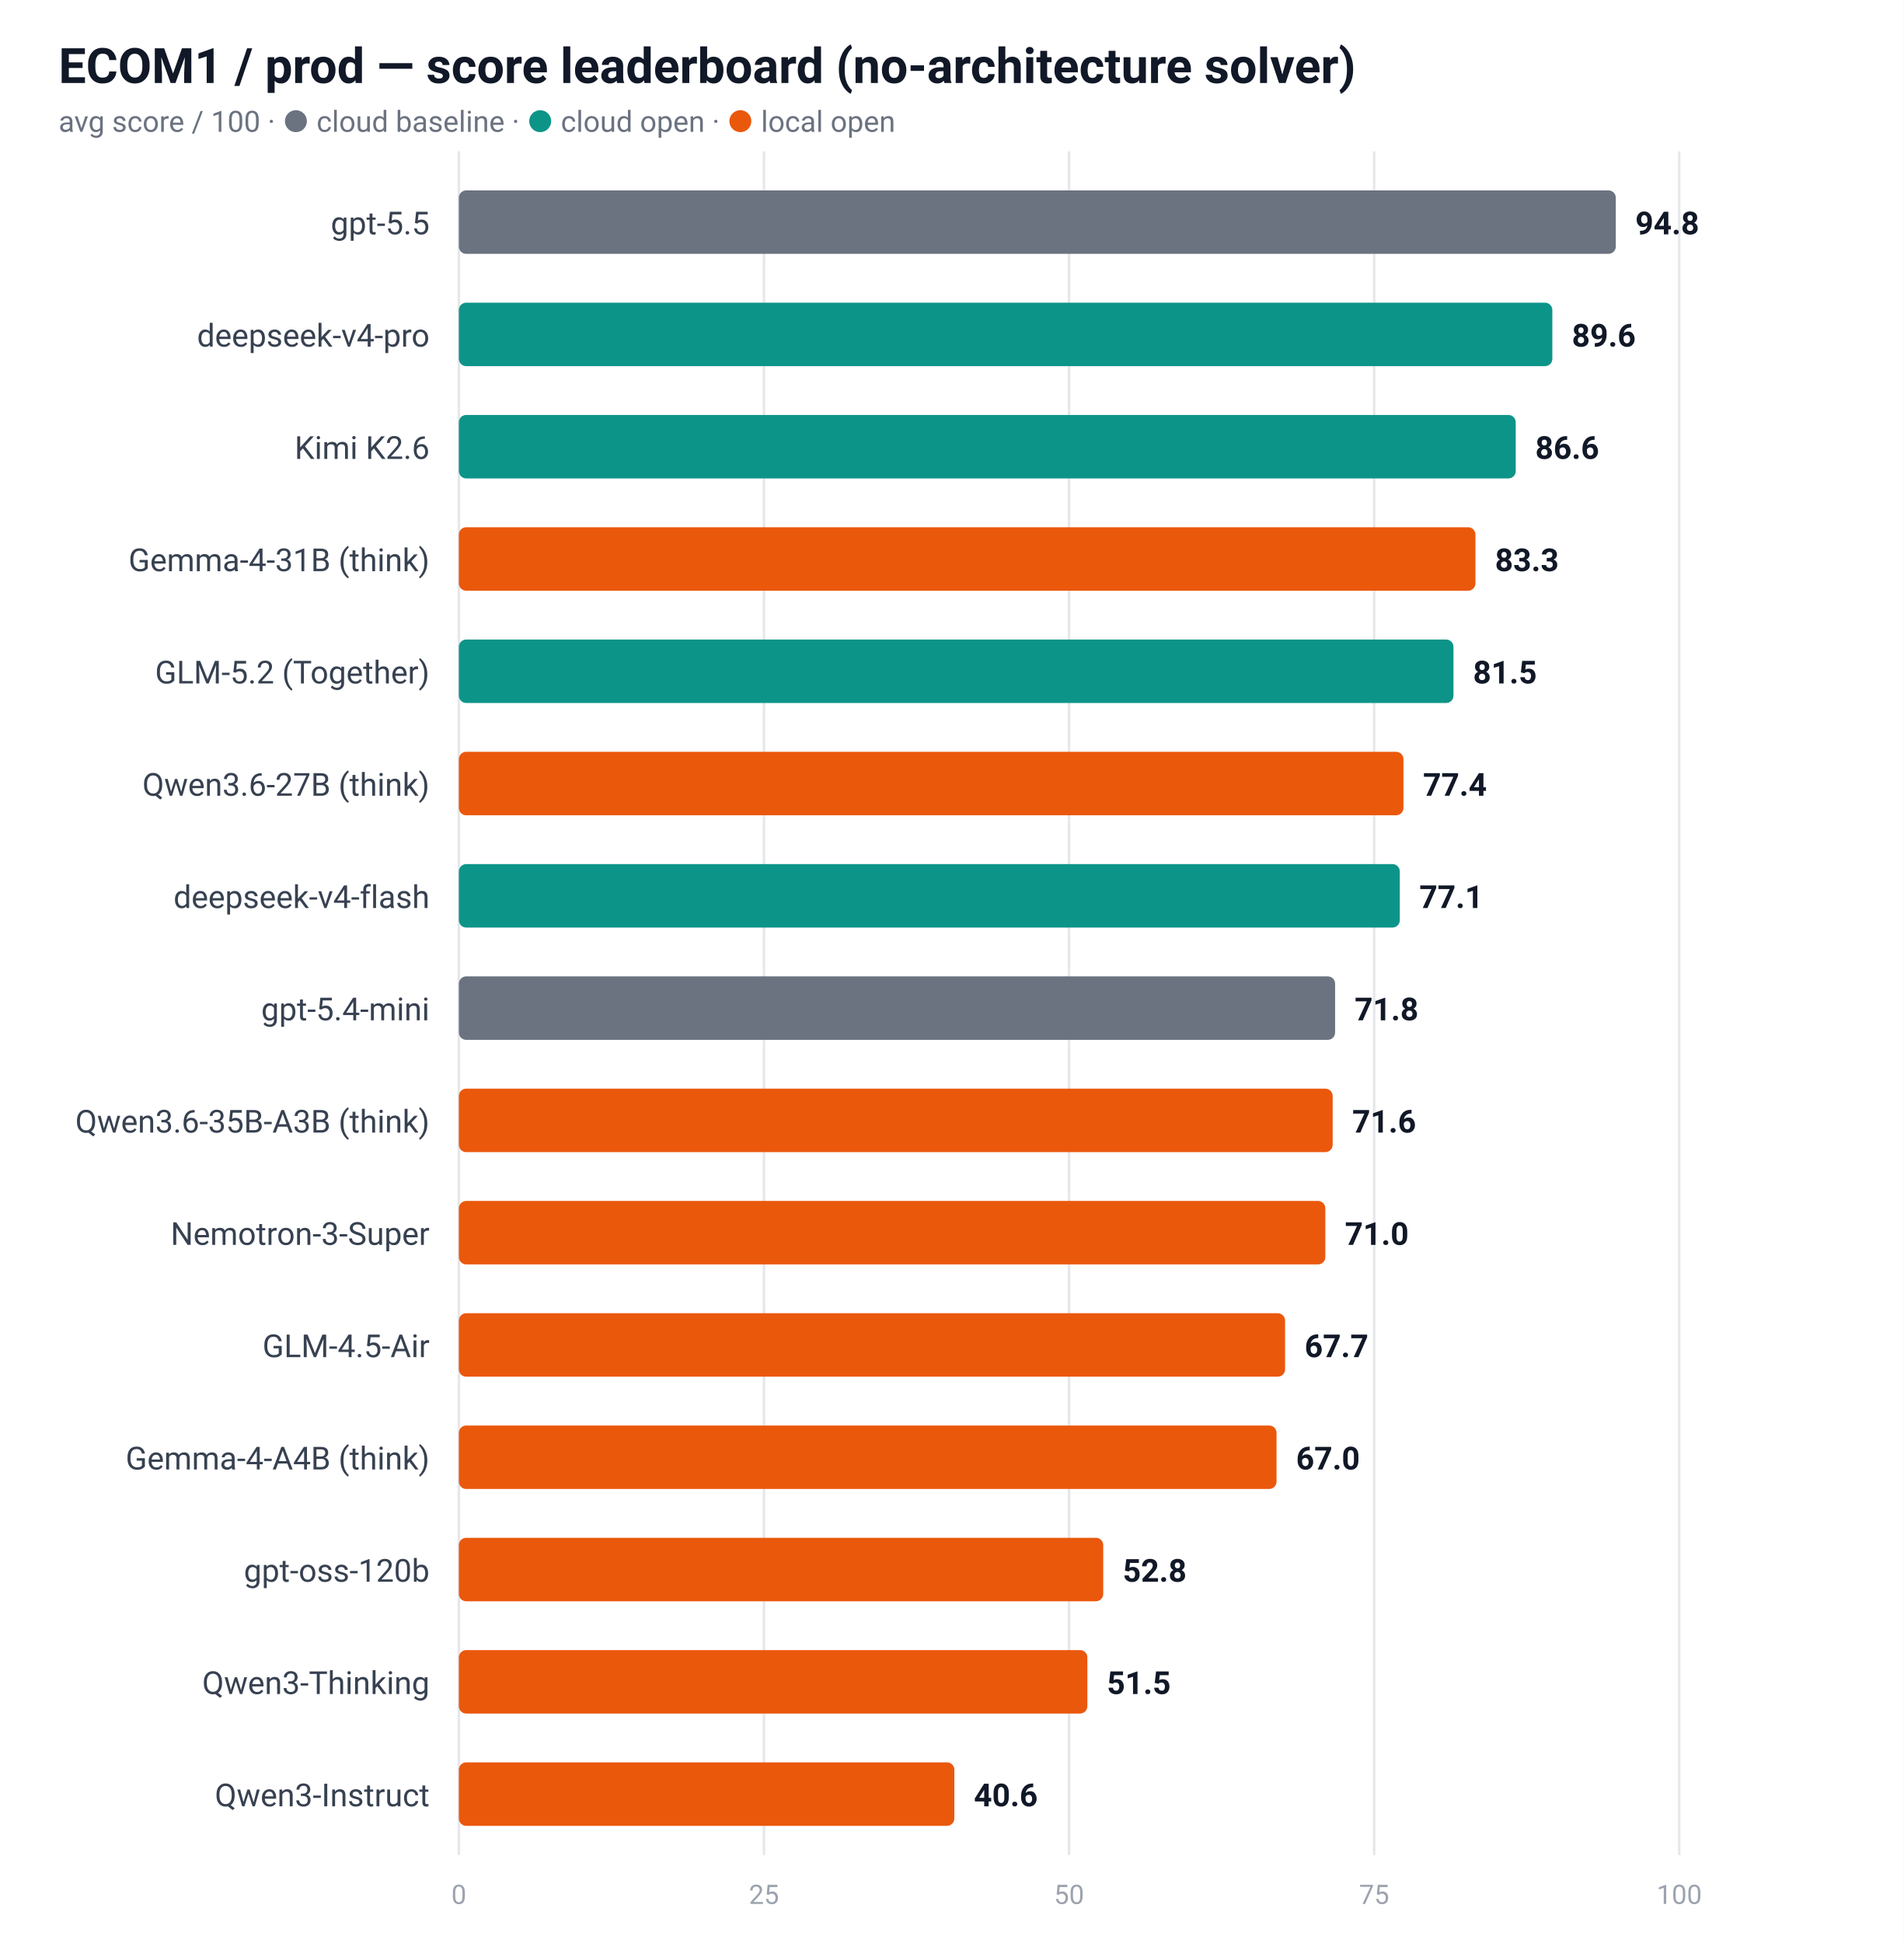
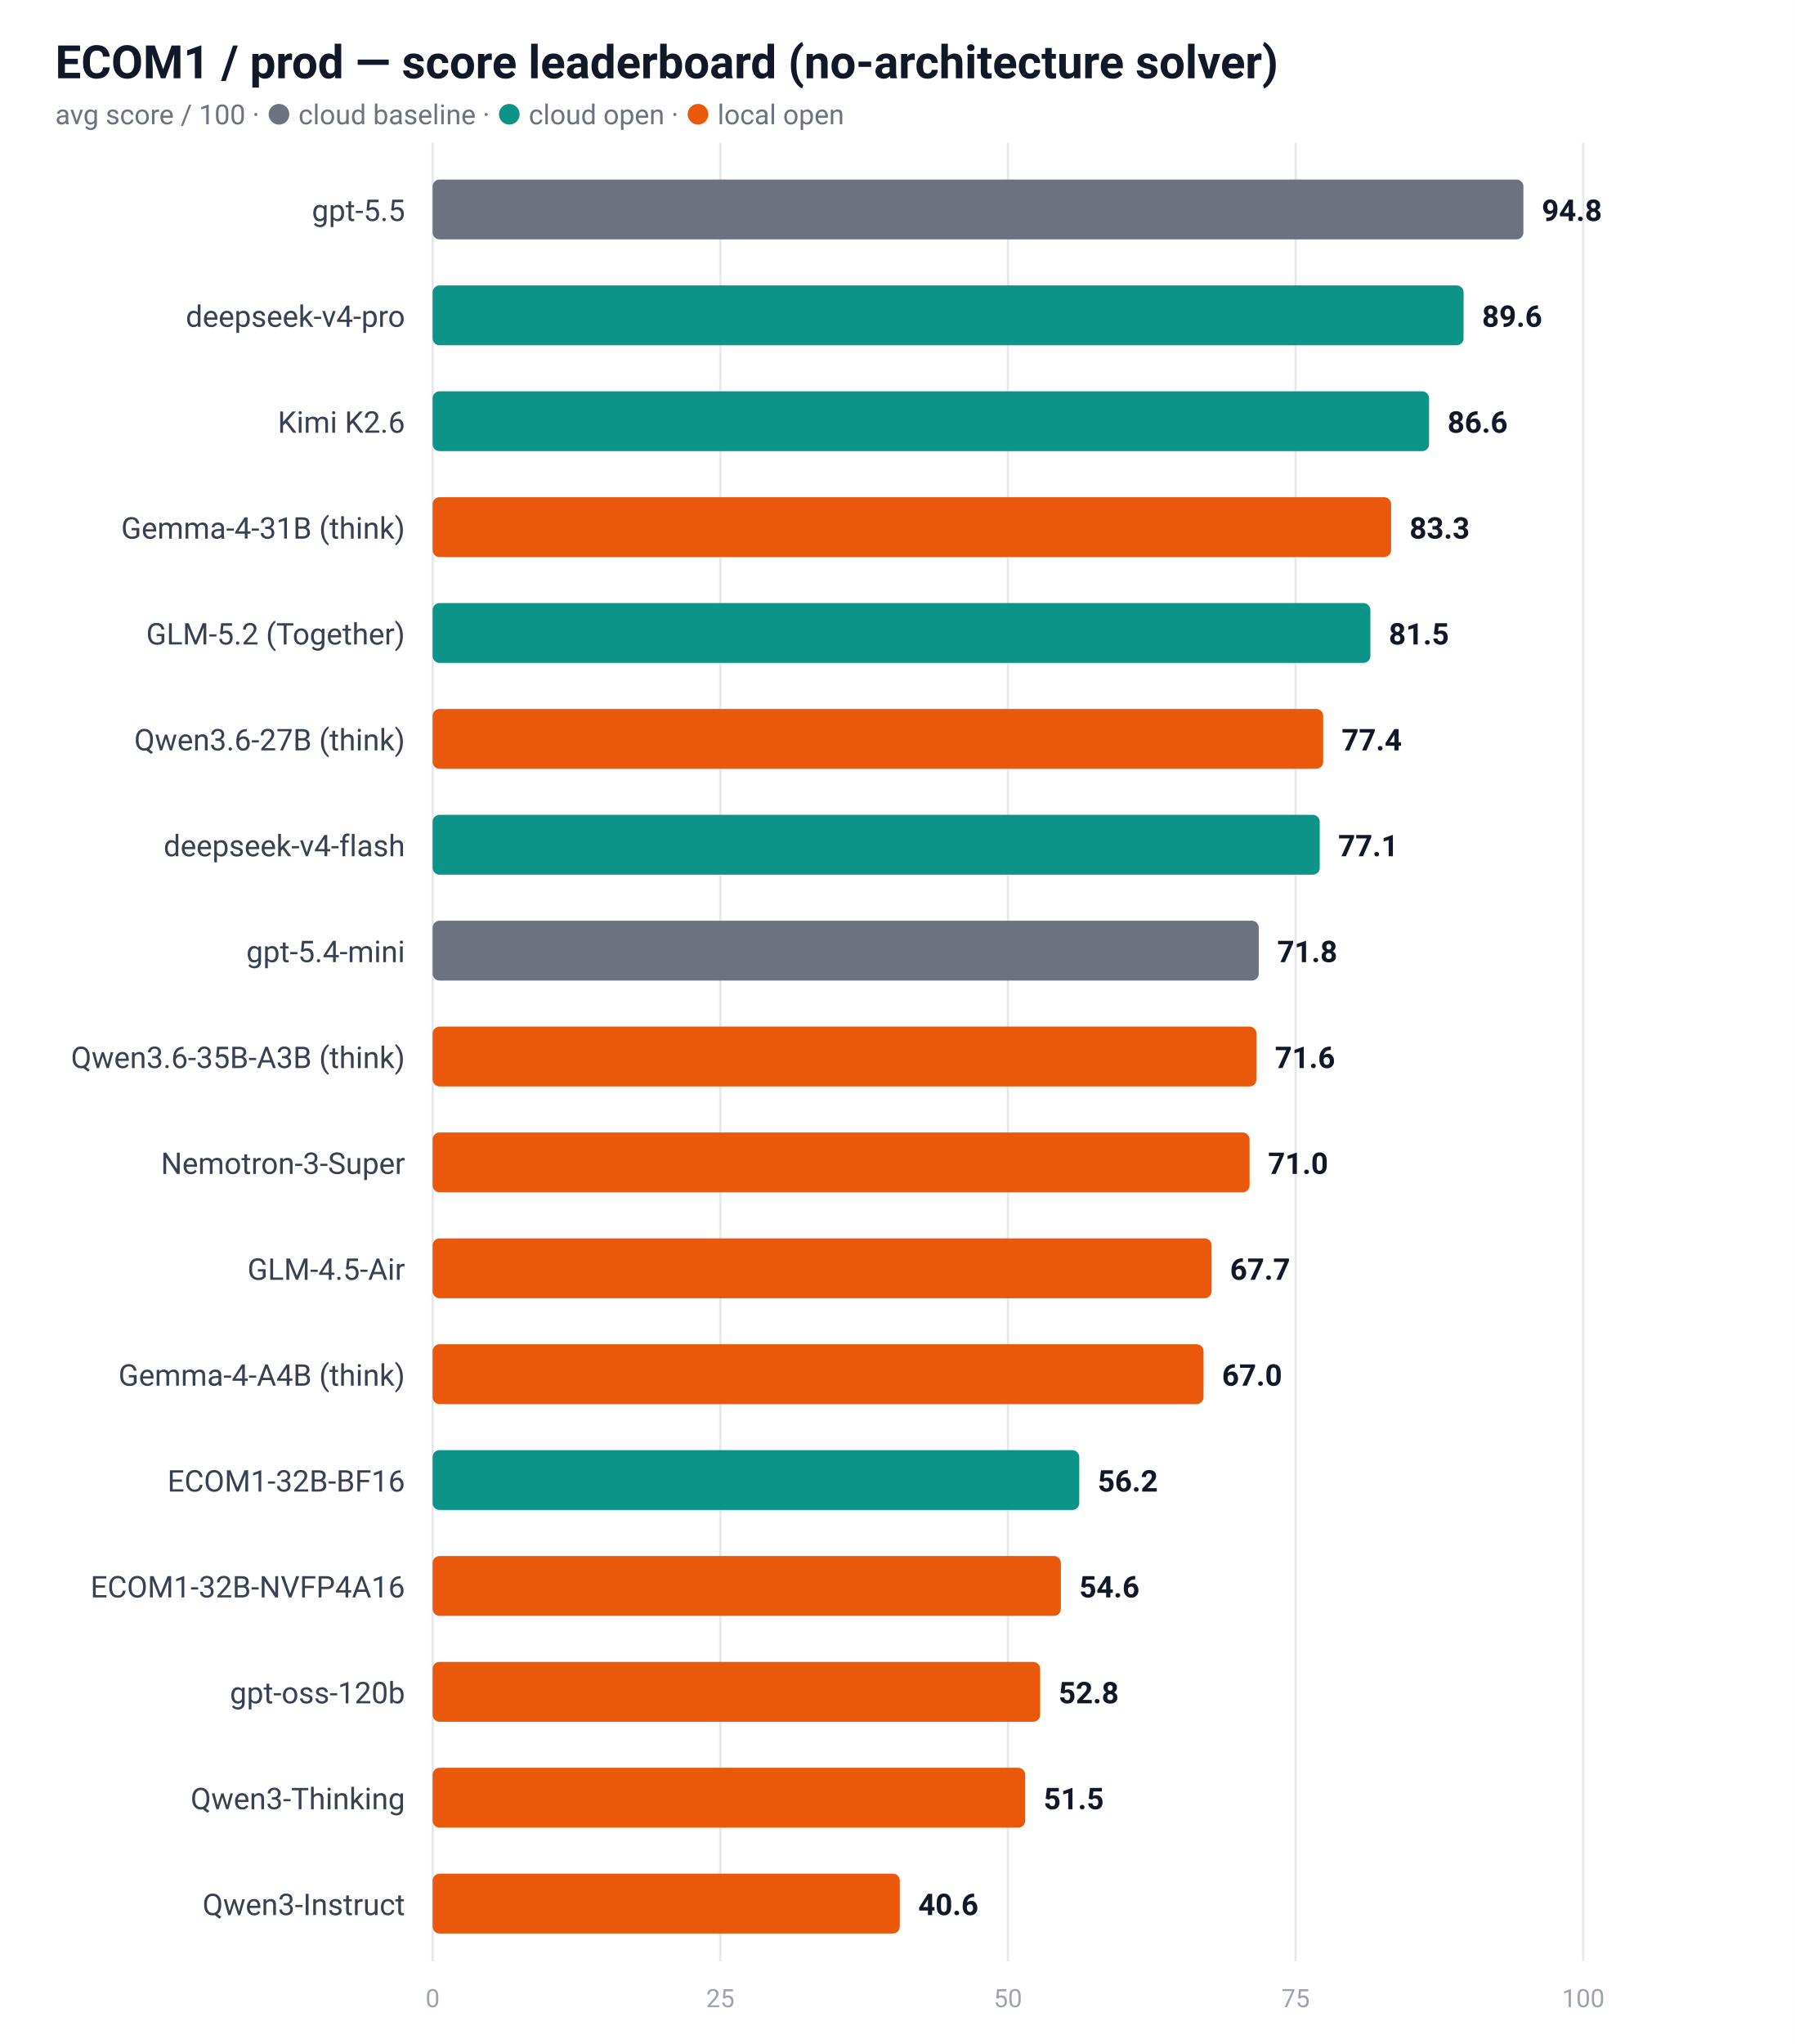
- <svg xmlns="http://www.w3.org/2000/svg" width="780" height="796" font-family="-apple-system,Segoe UI,Roboto,sans-serif">
-   <rect width="780" height="796" fill="#ffffff" />
+ <svg xmlns="http://www.w3.org/2000/svg" width="780" height="888" font-family="-apple-system,Segoe UI,Roboto,sans-serif">
+   <rect width="780" height="888" fill="#ffffff" />
  <text x="24" y="34" font-size="20" font-weight="700" fill="#111827">ECOM1 / prod — score leaderboard (no-architecture solver)</text>
  <text x="24" y="54" font-size="12" fill="#6b7280">avg score / 100 · <tspan fill="#6b7280">●</tspan> cloud baseline · <tspan fill="#0d9488">●</tspan> cloud open · <tspan fill="#ea580c">●</tspan> local open</text>
-   <line x1="188" y1="62" x2="188" y2="760" stroke="#e5e7eb" />
-   <text x="188" y="780" font-size="11" fill="#9ca3af" text-anchor="middle">0</text>
-   <line x1="313" y1="62" x2="313" y2="760" stroke="#e5e7eb" />
-   <text x="313" y="780" font-size="11" fill="#9ca3af" text-anchor="middle">25</text>
-   <line x1="438" y1="62" x2="438" y2="760" stroke="#e5e7eb" />
-   <text x="438" y="780" font-size="11" fill="#9ca3af" text-anchor="middle">50</text>
-   <line x1="563" y1="62" x2="563" y2="760" stroke="#e5e7eb" />
-   <text x="563" y="780" font-size="11" fill="#9ca3af" text-anchor="middle">75</text>
-   <line x1="688" y1="62" x2="688" y2="760" stroke="#e5e7eb" />
-   <text x="688" y="780" font-size="11" fill="#9ca3af" text-anchor="middle">100</text>
+   <line x1="188" y1="62" x2="188" y2="852" stroke="#e5e7eb" />
+   <text x="188" y="872" font-size="11" fill="#9ca3af" text-anchor="middle">0</text>
+   <line x1="313" y1="62" x2="313" y2="852" stroke="#e5e7eb" />
+   <text x="313" y="872" font-size="11" fill="#9ca3af" text-anchor="middle">25</text>
+   <line x1="438" y1="62" x2="438" y2="852" stroke="#e5e7eb" />
+   <text x="438" y="872" font-size="11" fill="#9ca3af" text-anchor="middle">50</text>
+   <line x1="563" y1="62" x2="563" y2="852" stroke="#e5e7eb" />
+   <text x="563" y="872" font-size="11" fill="#9ca3af" text-anchor="middle">75</text>
+   <line x1="688" y1="62" x2="688" y2="852" stroke="#e5e7eb" />
+   <text x="688" y="872" font-size="11" fill="#9ca3af" text-anchor="middle">100</text>
  <text x="176" y="96" font-size="13" fill="#374151" text-anchor="end">gpt-5.5</text>
  <rect x="188" y="78" width="474" height="26" rx="3" fill="#6b7280" />
  <text x="670" y="96" font-size="13" font-weight="700" fill="#111827">94.8</text>
  <text x="176" y="142" font-size="13" fill="#374151" text-anchor="end">deepseek-v4-pro</text>
  <rect x="188" y="124" width="448" height="26" rx="3" fill="#0d9488" />
  <text x="644" y="142" font-size="13" font-weight="700" fill="#111827">89.6</text>
  <text x="176" y="188" font-size="13" fill="#374151" text-anchor="end">Kimi K2.6</text>
  <rect x="188" y="170" width="433" height="26" rx="3" fill="#0d9488" />
  <text x="629" y="188" font-size="13" font-weight="700" fill="#111827">86.6</text>
  <text x="176" y="234" font-size="13" fill="#374151" text-anchor="end">Gemma-4-31B (think)</text>
  <rect x="188" y="216" width="416.5" height="26" rx="3" fill="#ea580c" />
  <text x="612.5" y="234" font-size="13" font-weight="700" fill="#111827">83.3</text>
  <text x="176" y="280" font-size="13" fill="#374151" text-anchor="end">GLM-5.2 (Together)</text>
  <rect x="188" y="262" width="407.5" height="26" rx="3" fill="#0d9488" />
  <text x="603.5" y="280" font-size="13" font-weight="700" fill="#111827">81.5</text>
  <text x="176" y="326" font-size="13" fill="#374151" text-anchor="end">Qwen3.6-27B (think)</text>
  <rect x="188" y="308" width="387" height="26" rx="3" fill="#ea580c" />
  <text x="583" y="326" font-size="13" font-weight="700" fill="#111827">77.4</text>
  <text x="176" y="372" font-size="13" fill="#374151" text-anchor="end">deepseek-v4-flash</text>
  <rect x="188" y="354" width="385.5" height="26" rx="3" fill="#0d9488" />
  <text x="581.5" y="372" font-size="13" font-weight="700" fill="#111827">77.1</text>
  <text x="176" y="418" font-size="13" fill="#374151" text-anchor="end">gpt-5.4-mini</text>
  <rect x="188" y="400" width="359" height="26" rx="3" fill="#6b7280" />
  <text x="555" y="418" font-size="13" font-weight="700" fill="#111827">71.8</text>
  <text x="176" y="464" font-size="13" fill="#374151" text-anchor="end">Qwen3.6-35B-A3B (think)</text>
  <rect x="188" y="446" width="358" height="26" rx="3" fill="#ea580c" />
  <text x="554" y="464" font-size="13" font-weight="700" fill="#111827">71.6</text>
  <text x="176" y="510" font-size="13" fill="#374151" text-anchor="end">Nemotron-3-Super</text>
  <rect x="188" y="492" width="355" height="26" rx="3" fill="#ea580c" />
  <text x="551" y="510" font-size="13" font-weight="700" fill="#111827">71.0</text>
  <text x="176" y="556" font-size="13" fill="#374151" text-anchor="end">GLM-4.5-Air</text>
  <rect x="188" y="538" width="338.5" height="26" rx="3" fill="#ea580c" />
  <text x="534.5" y="556" font-size="13" font-weight="700" fill="#111827">67.7</text>
  <text x="176" y="602" font-size="13" fill="#374151" text-anchor="end">Gemma-4-A4B (think)</text>
  <rect x="188" y="584" width="335" height="26" rx="3" fill="#ea580c" />
  <text x="531" y="602" font-size="13" font-weight="700" fill="#111827">67.0</text>
-   <text x="176" y="648" font-size="13" fill="#374151" text-anchor="end">gpt-oss-120b</text>
-   <rect x="188" y="630" width="264" height="26" rx="3" fill="#ea580c" />
-   <text x="460" y="648" font-size="13" font-weight="700" fill="#111827">52.8</text>
-   <text x="176" y="694" font-size="13" fill="#374151" text-anchor="end">Qwen3-Thinking</text>
-   <rect x="188" y="676" width="257.5" height="26" rx="3" fill="#ea580c" />
-   <text x="453.5" y="694" font-size="13" font-weight="700" fill="#111827">51.5</text>
-   <text x="176" y="740" font-size="13" fill="#374151" text-anchor="end">Qwen3-Instruct</text>
-   <rect x="188" y="722" width="203" height="26" rx="3" fill="#ea580c" />
-   <text x="399" y="740" font-size="13" font-weight="700" fill="#111827">40.6</text>
+   <text x="176" y="648" font-size="13" fill="#374151" text-anchor="end">ECOM1-32B-BF16</text>
+   <rect x="188" y="630" width="281" height="26" rx="3" fill="#0d9488" />
+   <text x="477" y="648" font-size="13" font-weight="700" fill="#111827">56.2</text>
+   <text x="176" y="694" font-size="13" fill="#374151" text-anchor="end">ECOM1-32B-NVFP4A16</text>
+   <rect x="188" y="676" width="273" height="26" rx="3" fill="#ea580c" />
+   <text x="469" y="694" font-size="13" font-weight="700" fill="#111827">54.6</text>
+   <text x="176" y="740" font-size="13" fill="#374151" text-anchor="end">gpt-oss-120b</text>
+   <rect x="188" y="722" width="264" height="26" rx="3" fill="#ea580c" />
+   <text x="460" y="740" font-size="13" font-weight="700" fill="#111827">52.8</text>
+   <text x="176" y="786" font-size="13" fill="#374151" text-anchor="end">Qwen3-Thinking</text>
+   <rect x="188" y="768" width="257.5" height="26" rx="3" fill="#ea580c" />
+   <text x="453.5" y="786" font-size="13" font-weight="700" fill="#111827">51.5</text>
+   <text x="176" y="832" font-size="13" fill="#374151" text-anchor="end">Qwen3-Instruct</text>
+   <rect x="188" y="814" width="203" height="26" rx="3" fill="#ea580c" />
+   <text x="399" y="832" font-size="13" font-weight="700" fill="#111827">40.6</text>
</svg>
